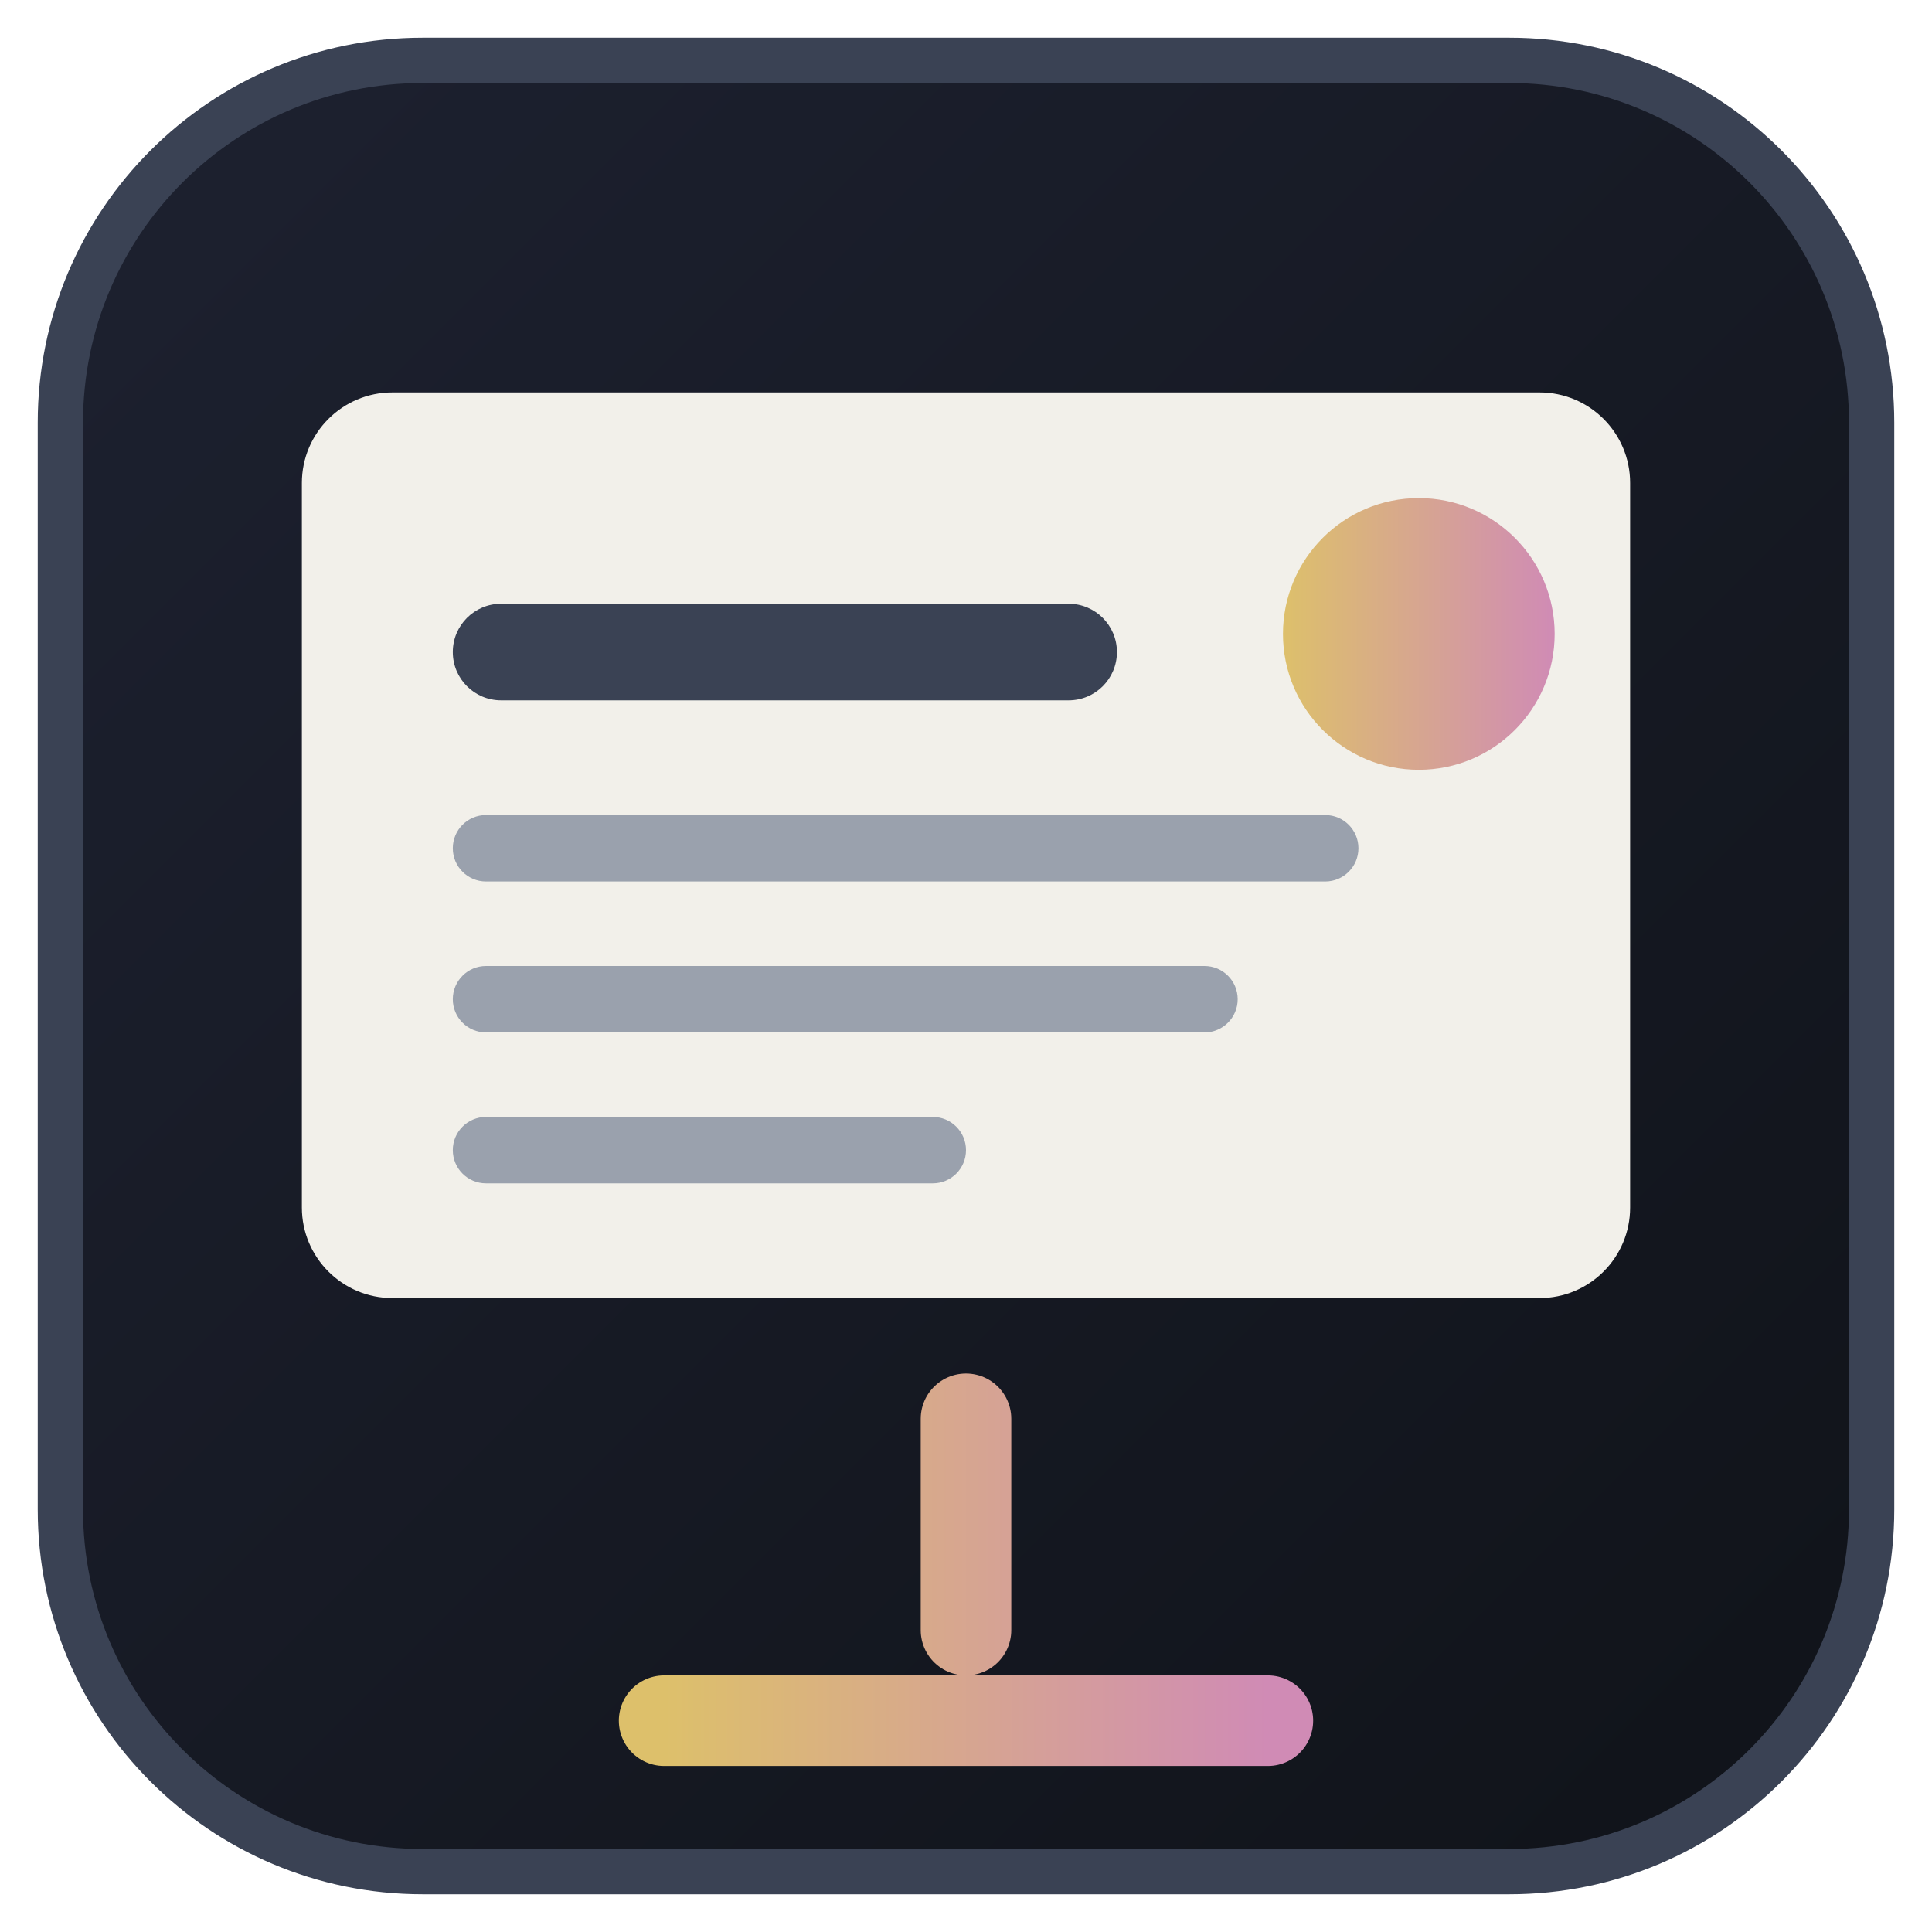
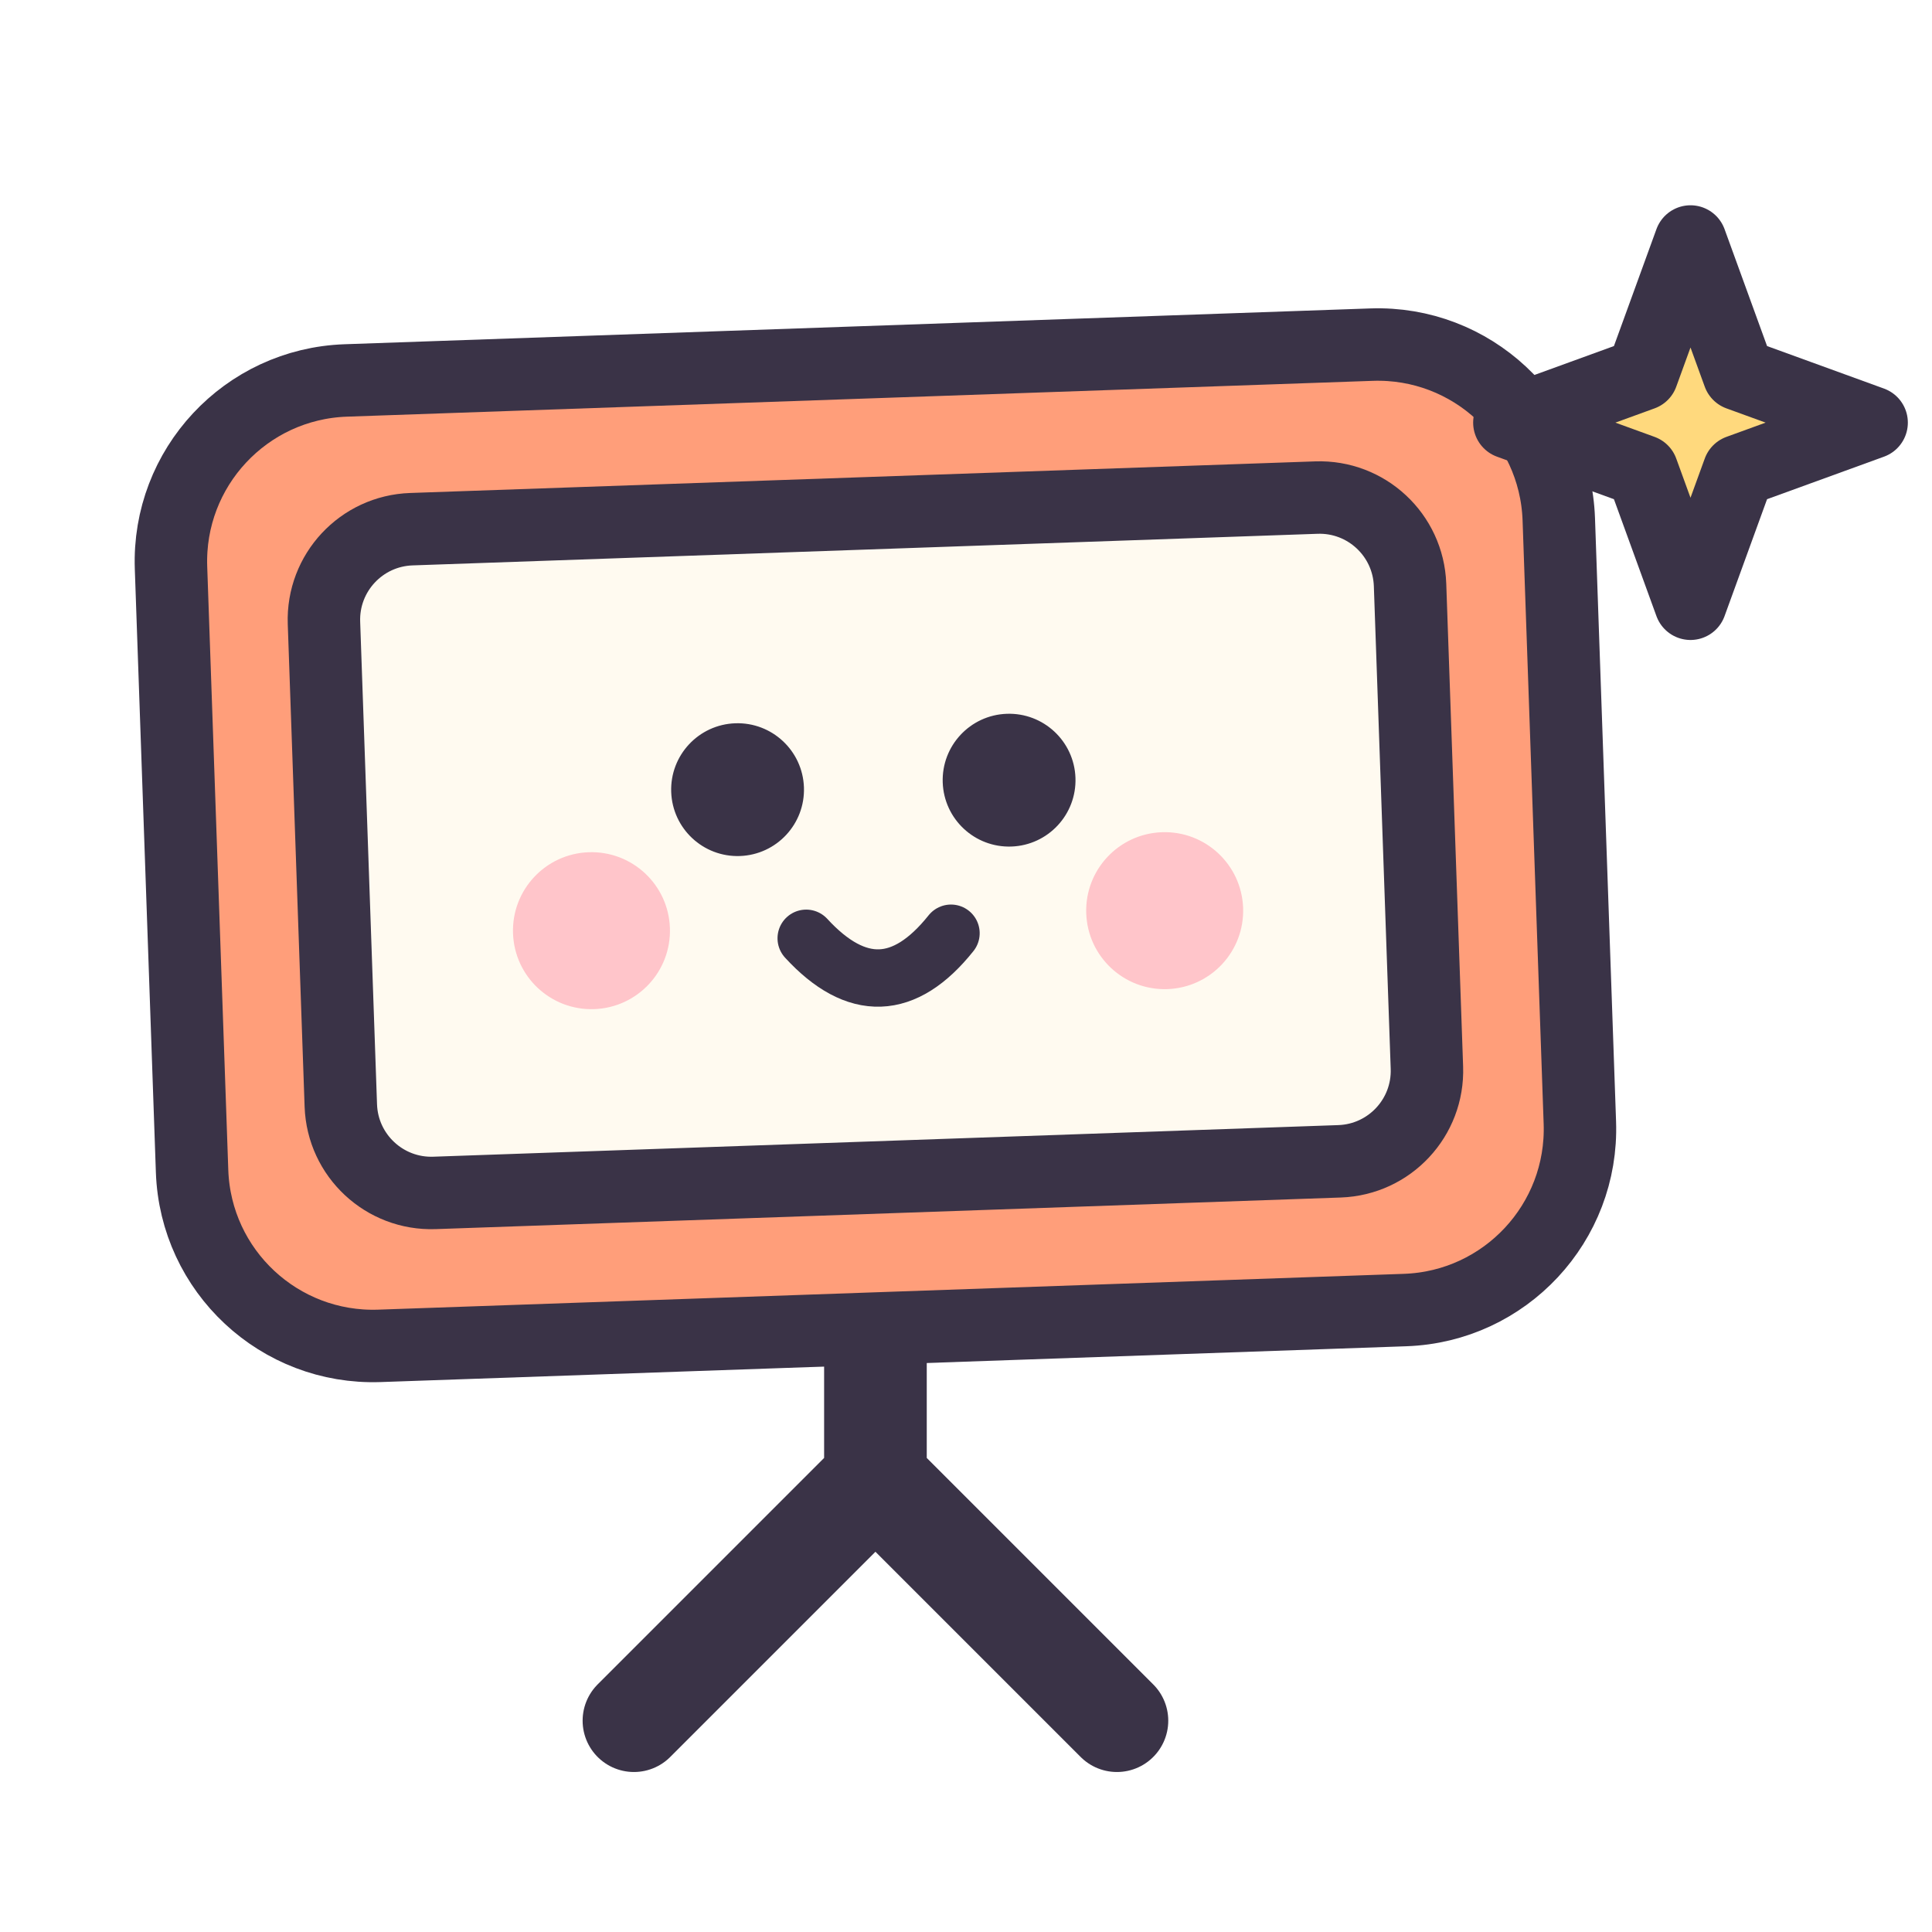
<svg xmlns="http://www.w3.org/2000/svg" width="64" height="64" viewBox="0 0 64 64">
-   <defs>
-     <linearGradient id="bg" x1="0" y1="0" x2="1" y2="1">
-       <stop offset="0" stop-color="#1d2130" />
-       <stop offset="1" stop-color="#101319" />
-     </linearGradient>
-     <linearGradient id="accent" x1="0" y1="0" x2="1" y2="0">
-       <stop offset="0" stop-color="#ddc06b" />
-       <stop offset="1" stop-color="#d08bb5" />
-     </linearGradient>
-   </defs>
-   <rect x="2" y="2" width="60" height="60" rx="12" fill="url(#bg)" />
-   <rect x="2" y="2" width="60" height="60" rx="12" fill="none" stroke="#3a4254" stroke-width="1.5" />
-   <rect x="10" y="13" width="44" height="30" rx="3" fill="#f2f0ea" />
-   <rect x="15" y="20" width="22" height="3.2" rx="1.6" fill="#3a4254" />
-   <rect x="15" y="27" width="30" height="2.2" rx="1.1" fill="#9aa1ad" />
-   <rect x="15" y="32" width="26" height="2.2" rx="1.1" fill="#9aa1ad" />
-   <rect x="15" y="37" width="17" height="2.2" rx="1.1" fill="#9aa1ad" />
-   <path d="M32 47 L32 54 M22 57 L42 57" stroke="url(#accent)" stroke-width="3" stroke-linecap="round" />
-   <circle cx="47" cy="21" r="4.5" fill="url(#accent)" />
+   <g fill="none" stroke="#3a3347" stroke-width="2.4" stroke-linejoin="round" stroke-linecap="round">
+     <path d="M29 44 V49 M21 57 L29 49 L37 57" stroke-width="3.4" />
+     <g transform="rotate(-2 29 28)">
+       <rect x="6" y="12" width="46" height="32" rx="6" fill="#ff9e7a" />
+       <rect x="11" y="17" width="36" height="22" rx="3" fill="#fffaf0" />
+       <circle cx="19.5" cy="30.5" r="2.6" fill="#ff8fa3" opacity="0.5" stroke="none" />
+       <circle cx="38.5" cy="30.5" r="2.6" fill="#ff8fa3" opacity="0.5" stroke="none" />
+       <circle cx="24.5" cy="26" r="2.2" fill="#3a3347" stroke="none" />
+       <circle cx="33.5" cy="26" r="2.2" fill="#3a3347" stroke="none" />
+       <path d="M26.6 31 Q29 33.8 31.4 31" stroke-width="1.9" />
+     </g>
+     <path d="M56 8 L57.6 12.4 L62 14 L57.6 15.6 L56 20 L54.4 15.6 L50 14 L54.4 12.4 Z" fill="#ffd97d" />
+   </g>
</svg>
